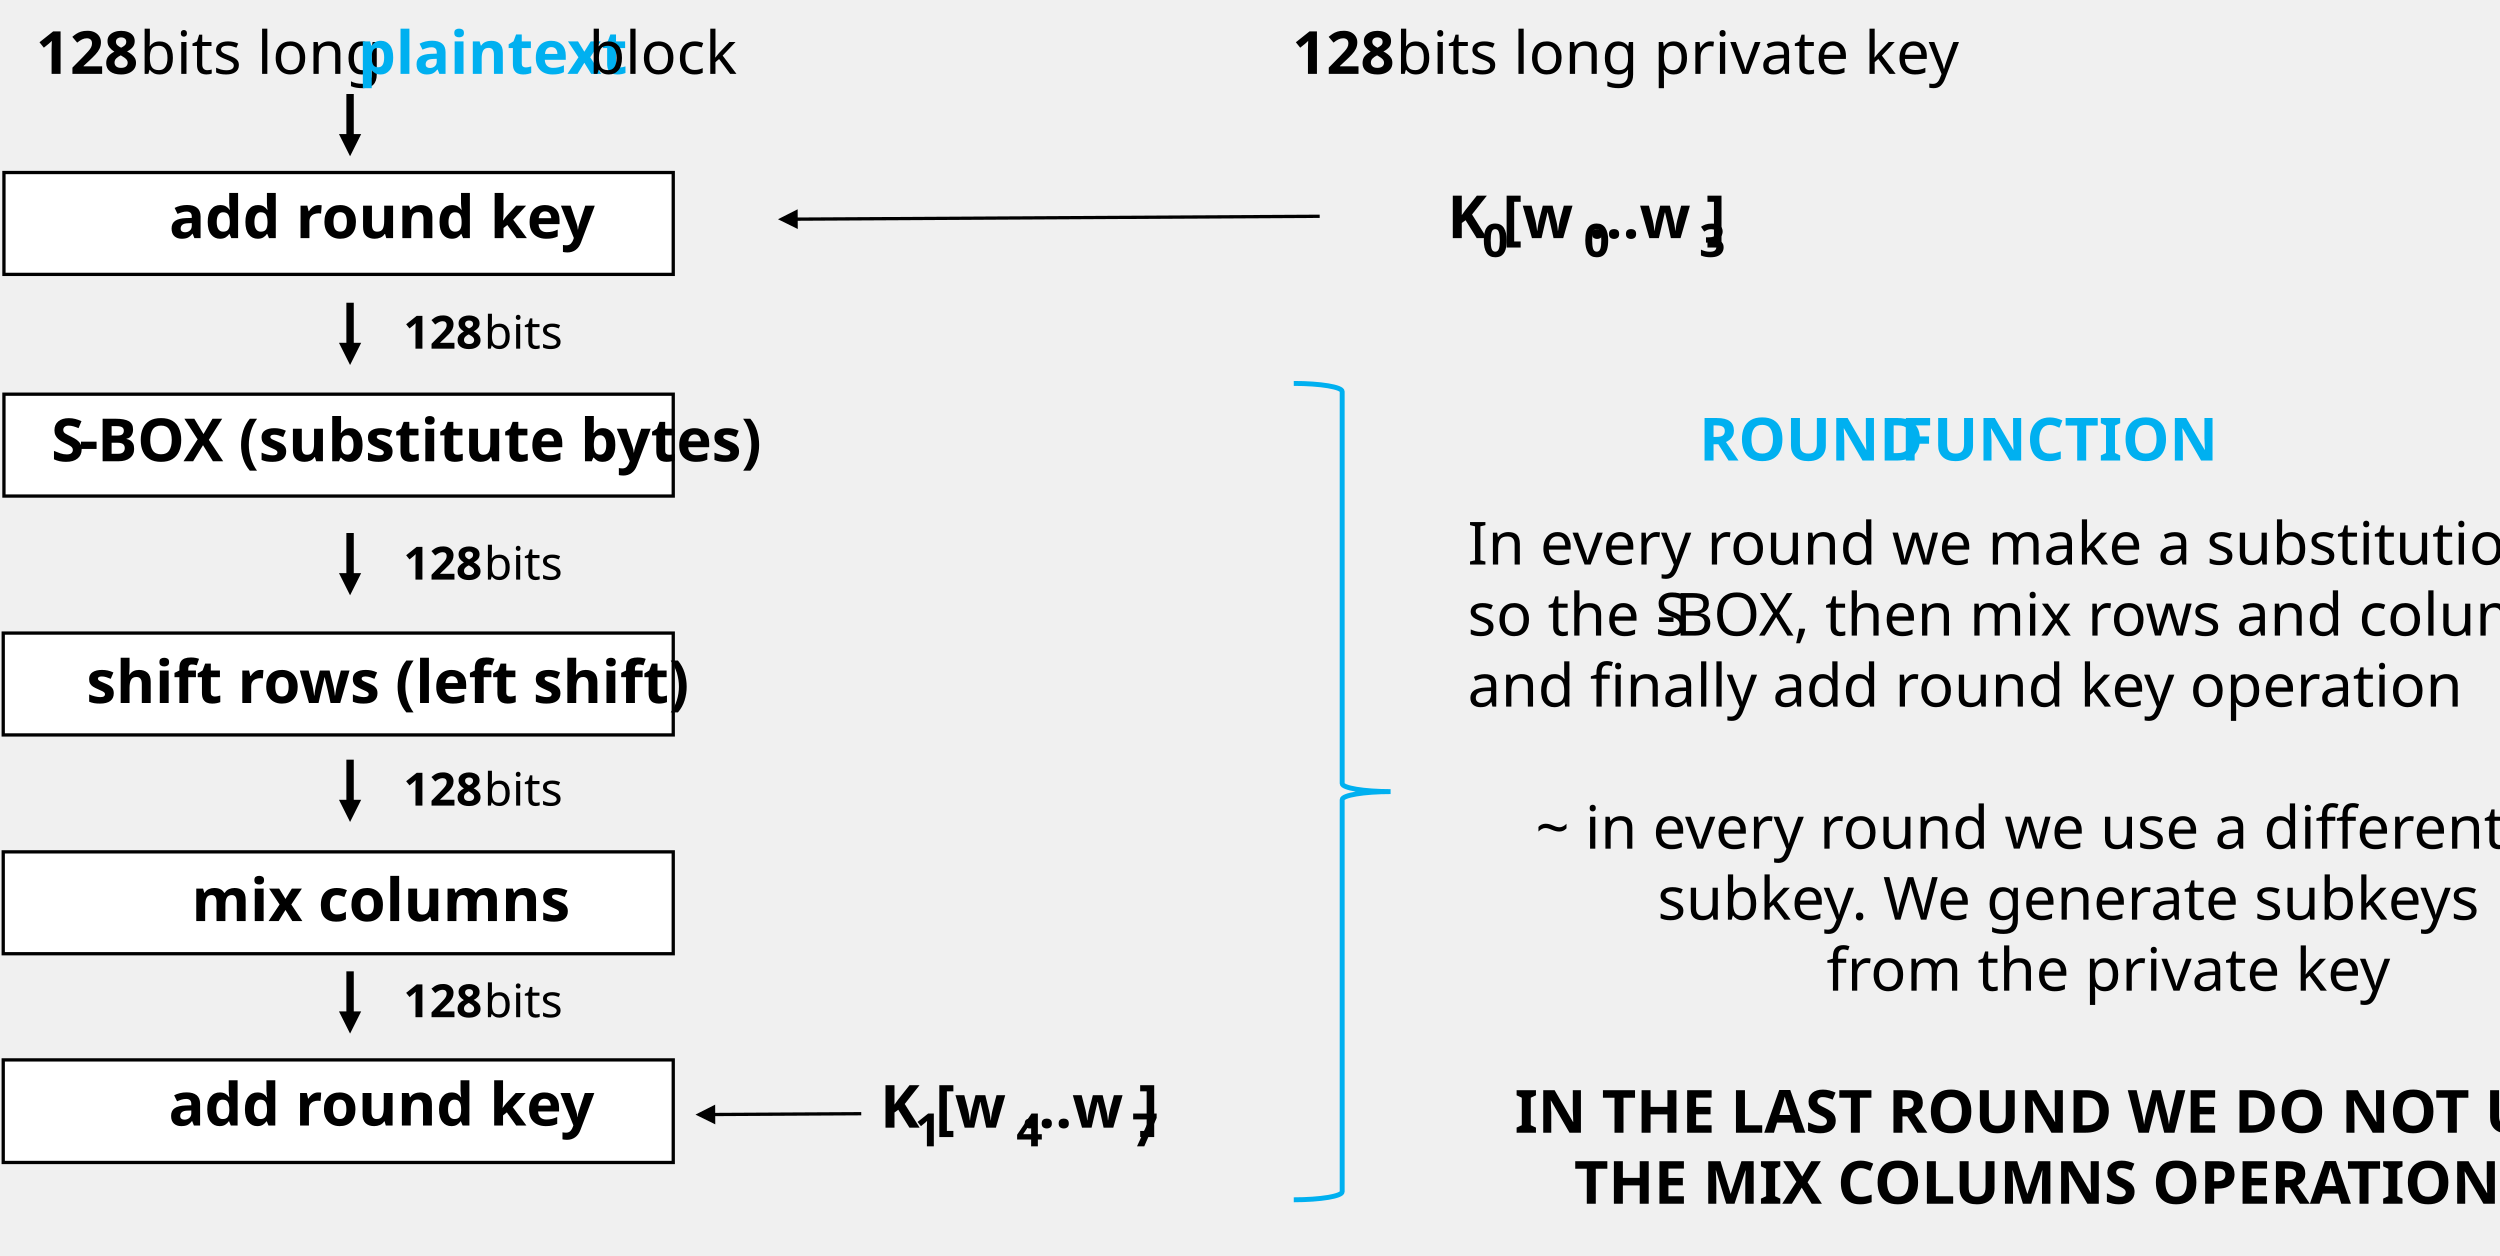
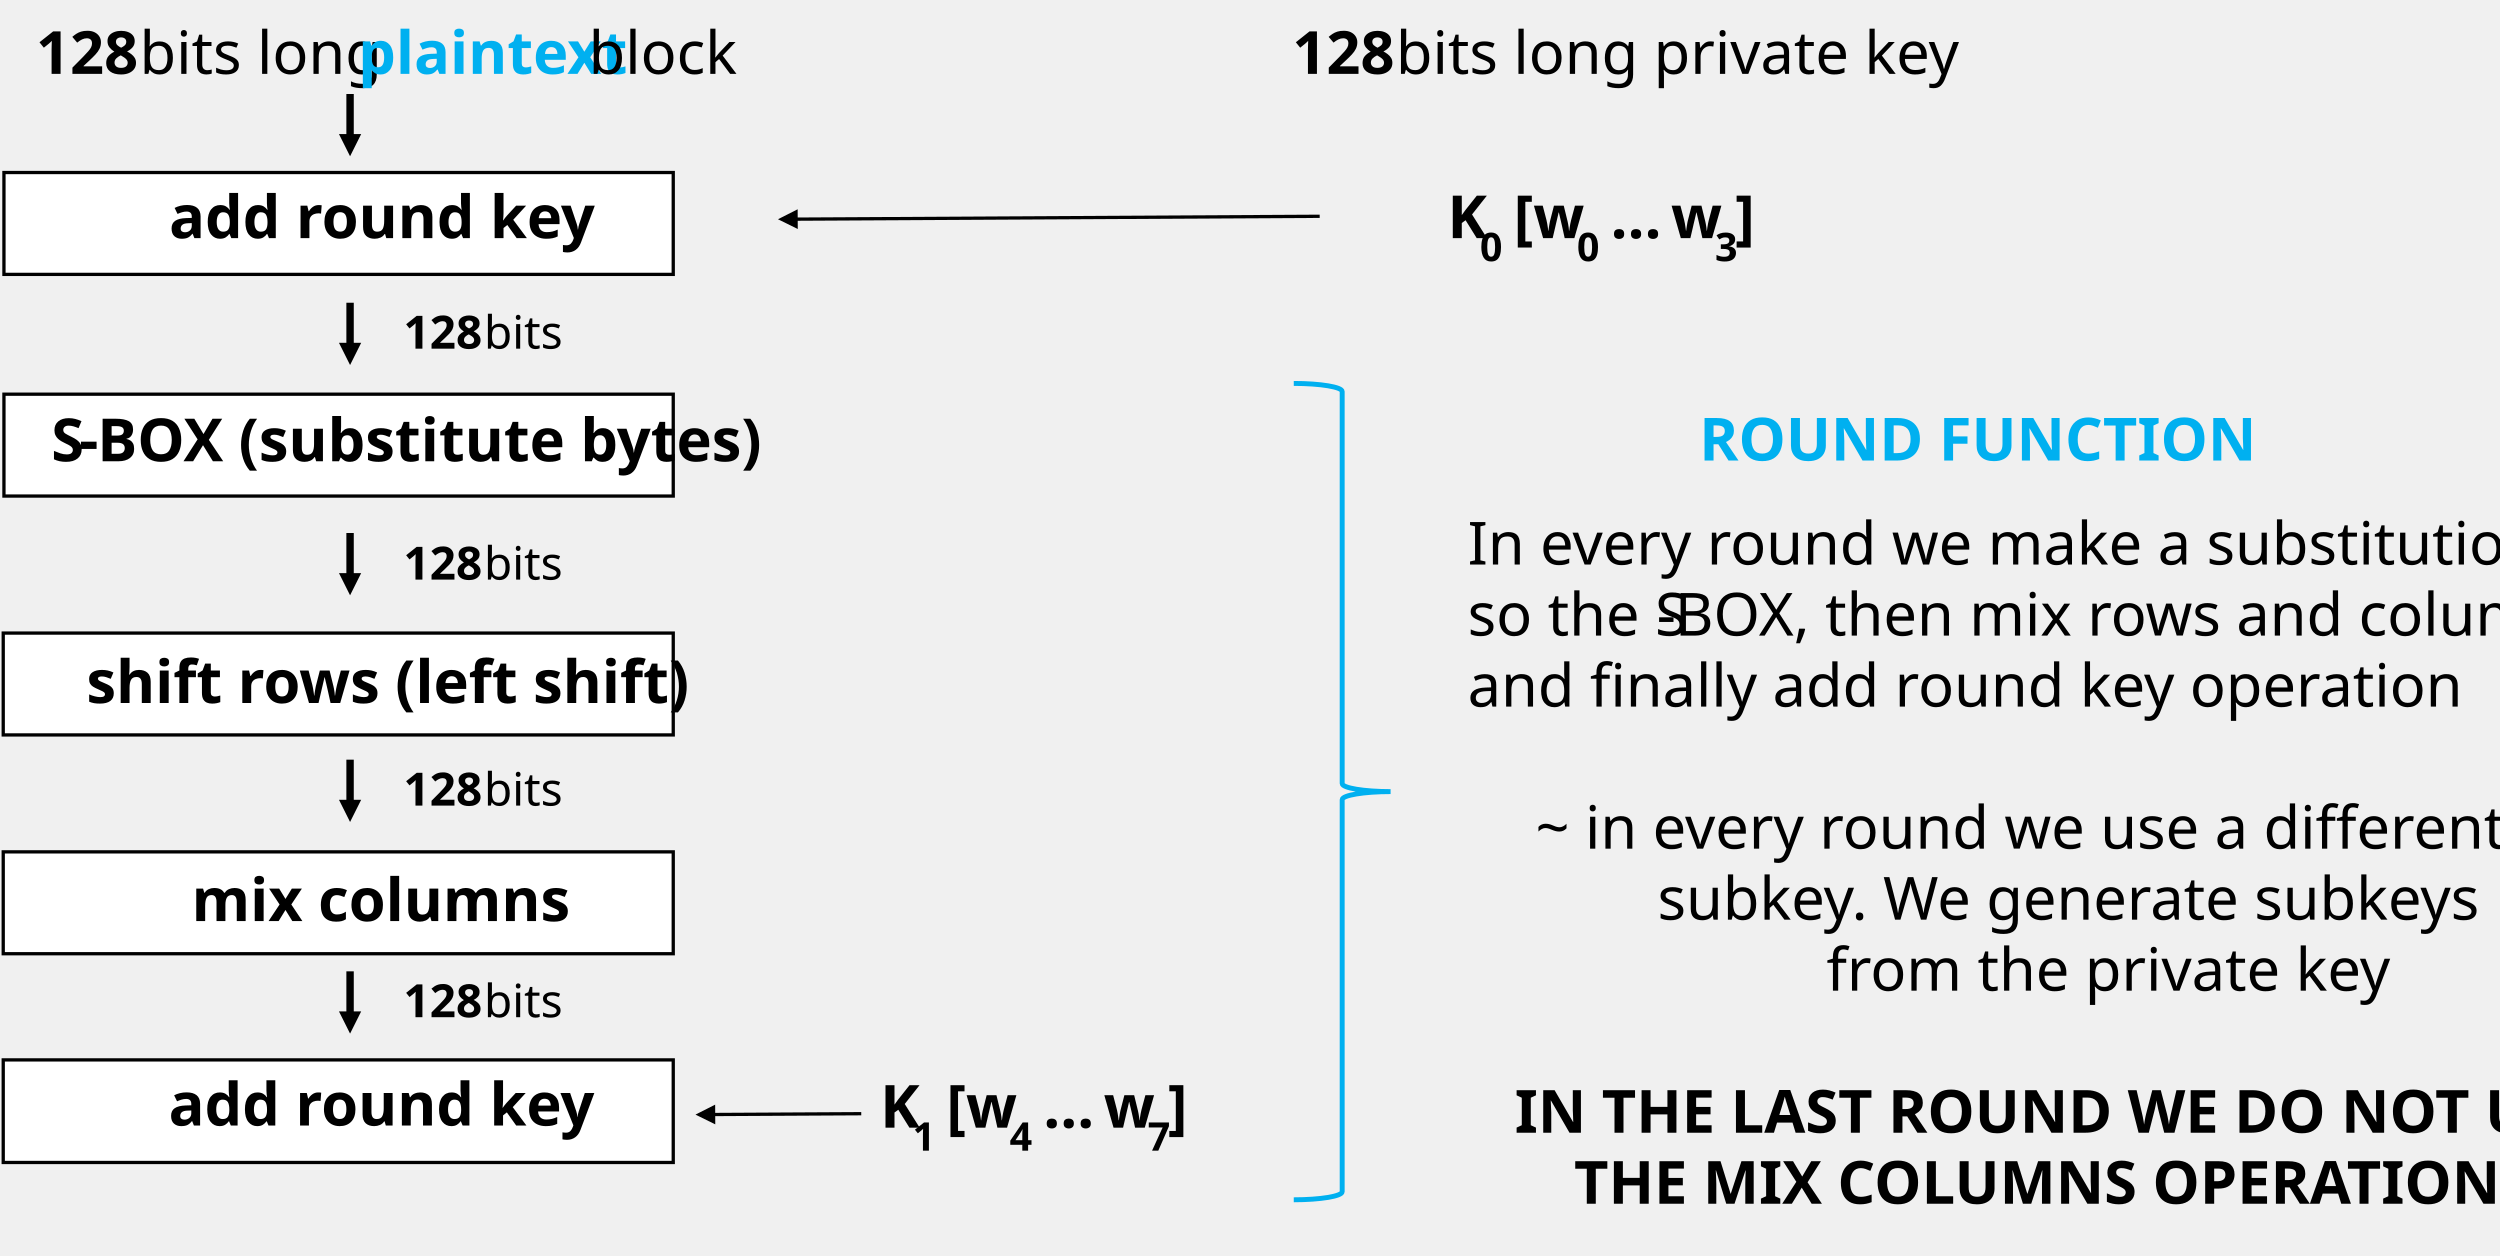
<svg xmlns="http://www.w3.org/2000/svg" width="3485" height="1750" overflow="hidden">
  <defs>
    <clipPath id="clip0">
      <rect x="685" y="487" width="3485" height="1750" />
    </clipPath>
  </defs>
  <g clip-path="url(#clip0)" transform="translate(-685 -487)">
    <rect x="690.5" y="727.5" width="933" height="142" stroke="#000000" stroke-width="4.583" stroke-miterlimit="8" fill="#FFFFFF" />
    <text font-family="Calibri,Calibri_MSFontService,sans-serif" font-weight="700" font-size="83" transform="matrix(1 0 0 1 920.696 819)">add round key<tspan font-size="83" x="-185.533" y="-229">128 </tspan>
      <tspan font-weight="400" font-size="83" x="-41.158" y="-229">bits long </tspan>
      <tspan fill="#00B0F0" font-size="83" x="263.633" y="-229">plaintext</tspan>
      <tspan font-weight="400" font-size="83" x="584.856" y="-229">block</tspan>
    </text>
    <path d="M1178.16 618 1178.16 679.067 1167.84 679.067 1167.84 618ZM1188.47 673.911 1173 704.848 1157.53 673.911Z" />
    <text font-family="Calibri,Calibri_MSFontService,sans-serif" font-weight="700" font-size="83" transform="matrix(1 0 0 1 2486.53 590)">128 <tspan font-weight="400" font-size="83" x="144.375" y="0">bits long private key</tspan>
-       <tspan font-size="83" x="216.199" y="229">K   [w  ...w  ]</tspan>
-       <tspan font-size="64" x="264.602" y="255">0</tspan>
-       <tspan font-size="64" x="406.044" y="255">0</tspan>
-       <tspan font-size="64" x="567.154" y="255">3</tspan>
+       <tspan font-size="83" x="216.199" y="229">K</tspan>
+       <tspan font-size="55" x="261.459" y="261">0</tspan>
+       <tspan font-size="83" x="308.438" y="229">[w</tspan>
+       <tspan font-size="55" x="396.667" y="261">0</tspan>
+       <tspan font-size="83" x="443.646" y="229">...</tspan>
+       <tspan font-size="83" x="527.865" y="229">w</tspan>
+       <tspan font-size="55" x="589.167" y="261">3</tspan>
+       <tspan font-size="83" x="617.24" y="229">]</tspan>
    </text>
    <path d="M0.013-2.292 732.231 1.713 732.206 6.297-0.013 2.292ZM727.711-9.77 755.135 4.13 727.56 17.73Z" transform="matrix(-1 0 0 1 2524.64 788.5)" />
    <rect x="690.5" y="1036.5" width="933" height="142" stroke="#000000" stroke-width="4.583" stroke-miterlimit="8" fill="#FFFFFF" />
    <text font-family="Calibri,Calibri_MSFontService,sans-serif" font-weight="700" font-size="83" transform="matrix(1 0 0 1 756.425 1130)">S<tspan font-size="83" x="38.958" y="0">-</tspan>
      <tspan font-size="83" x="64.167" y="0">BOX (substitute bytes)</tspan>
    </text>
    <path d="M1178.16 909 1178.16 970.067 1167.84 970.067 1167.84 909ZM1188.47 964.91 1173 995.848 1157.53 964.91Z" />
    <text font-family="Calibri,Calibri_MSFontService,sans-serif" font-weight="700" font-size="64" transform="matrix(1 0 0 1 1247.4 973)">128 <tspan font-weight="400" font-size="64" x="112.292" y="0">bits</tspan>
    </text>
    <path d="M1178.16 1230 1178.16 1291.07 1167.84 1291.07 1167.84 1230ZM1188.47 1285.91 1173 1316.85 1157.53 1285.91Z" />
    <text font-family="Calibri,Calibri_MSFontService,sans-serif" font-weight="700" font-size="64" transform="matrix(1 0 0 1 1247.4 1295)">128 <tspan font-weight="400" font-size="64" x="112.292" y="0">bits</tspan>
    </text>
    <rect x="689.5" y="1369.5" width="934" height="142" stroke="#000000" stroke-width="4.583" stroke-miterlimit="8" fill="#FFFFFF" />
    <text font-family="Calibri,Calibri_MSFontService,sans-serif" font-weight="700" font-size="83" transform="matrix(1 0 0 1 805.496 1467)">shift rows (left shift)</text>
    <path d="M1178.16 1546 1178.16 1607.07 1167.84 1607.07 1167.84 1546ZM1188.47 1601.91 1173 1632.85 1157.53 1601.91Z" />
    <text font-family="Calibri,Calibri_MSFontService,sans-serif" font-weight="700" font-size="64" transform="matrix(1 0 0 1 1247.4 1610)">128 <tspan font-weight="400" font-size="64" x="112.292" y="0">bits</tspan>
    </text>
    <rect x="689.5" y="1674.5" width="934" height="142" stroke="#000000" stroke-width="4.583" stroke-miterlimit="8" fill="#FFFFFF" />
    <text font-family="Calibri,Calibri_MSFontService,sans-serif" font-weight="700" font-size="83" transform="matrix(1 0 0 1 952.143 1771)">mix columns</text>
    <path d="M1178.16 1841 1178.16 1902.07 1167.84 1902.07 1167.84 1841ZM1188.47 1896.91 1173 1927.85 1157.53 1896.91Z" />
    <text font-family="Calibri,Calibri_MSFontService,sans-serif" font-weight="700" font-size="64" transform="matrix(1 0 0 1 1247.4 1905)">128 <tspan font-weight="400" font-size="64" x="112.292" y="0">bits</tspan>
    </text>
    <rect x="689.5" y="1964.5" width="934" height="143" stroke="#000000" stroke-width="4.583" stroke-miterlimit="8" fill="#FFFFFF" />
-     <text font-family="Calibri,Calibri_MSFontService,sans-serif" font-weight="700" font-size="83" transform="matrix(1 0 0 1 920.028 2056)">add round key<tspan font-size="83" x="991.89" y="3">K   [w  ...w  ]</tspan>
-       <tspan font-size="64" x="1040.29" y="29">1</tspan>
-       <tspan font-size="64" x="1181.74" y="29">4</tspan>
-       <tspan font-size="64" x="1342.85" y="29">7</tspan>
+     <text font-family="Calibri,Calibri_MSFontService,sans-serif" font-weight="700" font-size="83" transform="matrix(1 0 0 1 920.028 2056)">add round key<tspan font-size="83" x="991.89" y="3">K</tspan>
+       <tspan font-size="55" x="1037.15" y="35">1</tspan>
+       <tspan font-size="83" x="1084.13" y="3">[w</tspan>
+       <tspan font-size="55" x="1172.36" y="35">4</tspan>
+       <tspan font-size="83" x="1219.34" y="3">...</tspan>
+       <tspan font-size="83" x="1303.56" y="3">w</tspan>
+       <tspan font-size="55" x="1364.86" y="35">7</tspan>
+       <tspan font-size="83" x="1392.93" y="3">]</tspan>
    </text>
    <path d="M0.013-2.292 208.172-1.153 208.147 3.43-0.013 2.292ZM203.651-12.636 231.076 1.264 203.501 14.863Z" transform="matrix(-1 0 0 1 1885.58 2039.5)" />
    <path d="M2488.5 1021.5C2525.78 1021.5 2556 1026.54 2556 1032.75L2556 1579.25C2556 1585.46 2586.22 1590.5 2623.5 1590.5 2586.22 1590.5 2556 1595.54 2556 1601.75L2556 2148.25C2556 2154.46 2525.78 2159.5 2488.5 2159.5" stroke="#00B0F0" stroke-width="6.875" stroke-miterlimit="8" fill="none" fill-rule="evenodd" />
-     <text fill="#00B0F0" font-family="Calibri,Calibri_MSFontService,sans-serif" font-weight="700" font-size="83" transform="matrix(1 0 0 1 3053.68 1129)">ROUND <tspan font-size="83" x="280.5" y="0">FUNCTION</tspan>
-       <tspan fill="#000000" font-weight="400" font-size="83" x="-322.766" y="145">In every round we make a substitution</tspan>
+     <text fill="#00B0F0" font-family="Calibri,Calibri_MSFontService,sans-serif" font-weight="700" font-size="83" transform="matrix(1 0 0 1 3053.68 1129)">ROUND FUNCTION<tspan fill="#000000" font-weight="400" font-size="83" x="-322.766" y="145">In every round we make a substitution</tspan>
      <tspan fill="#000000" font-weight="400" font-size="83" x="-322.766" y="244">so the S</tspan>
      <tspan fill="#000000" font-weight="400" font-size="83" x="-59.224" y="244">-</tspan>
      <tspan fill="#000000" font-weight="400" font-size="83" x="-34.016" y="244">BOX, then mix rows and columns</tspan>
      <tspan fill="#000000" font-weight="400" font-size="83" x="-322.766" y="343">and finally add round key operation</tspan>
      <tspan fill="#000000" font-weight="400" font-size="83" x="-228.235" y="541">~ in every round we use a different</tspan>
      <tspan fill="#000000" font-weight="400" font-size="83" x="-58.078" y="640">subkey. We generate subkeys</tspan>
      <tspan fill="#000000" font-weight="400" font-size="83" x="177.39" y="739">from the private key</tspan>
      <tspan fill="#000000" font-size="83" x="-257.178" y="937">IN THE LAST ROUND WE DO NOT USE</tspan>
      <tspan fill="#000000" font-size="83" x="-174.449" y="1036">THE MIX COLUMNS OPERATION !!!</tspan>
    </text>
  </g>
</svg>
